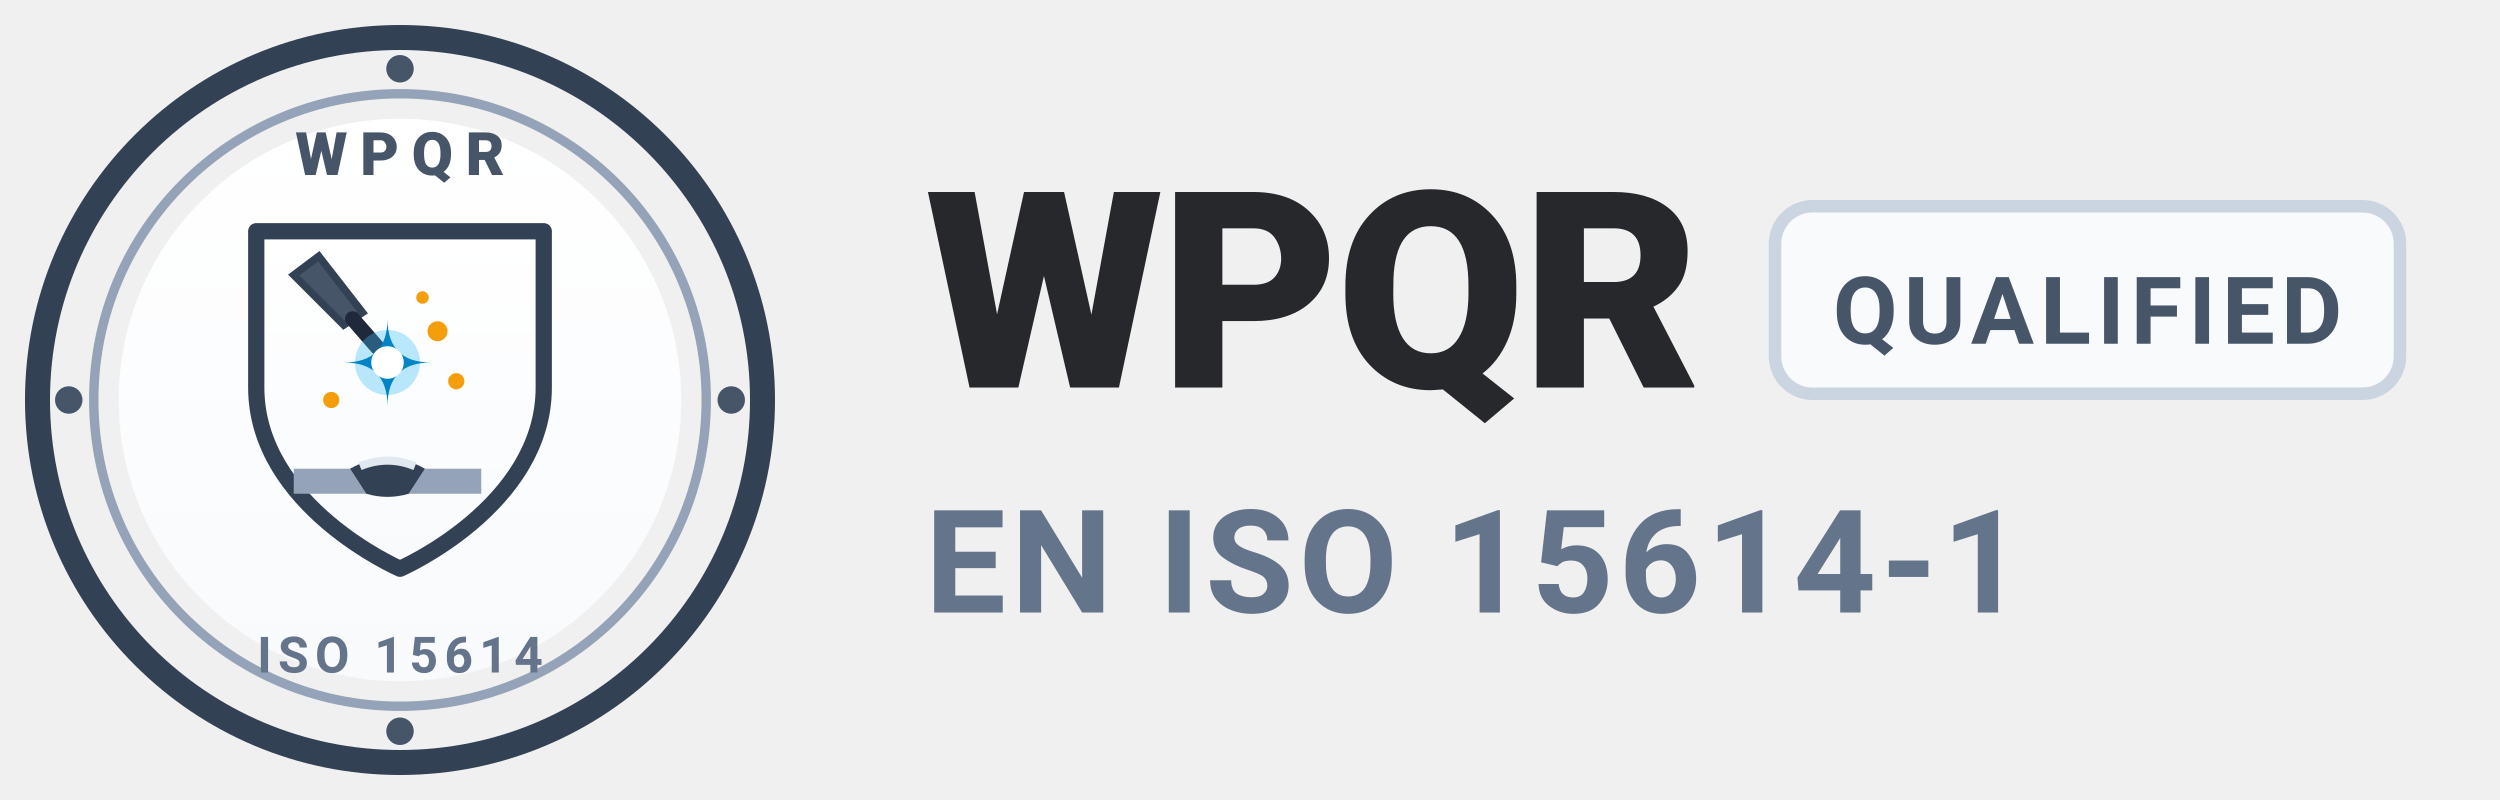
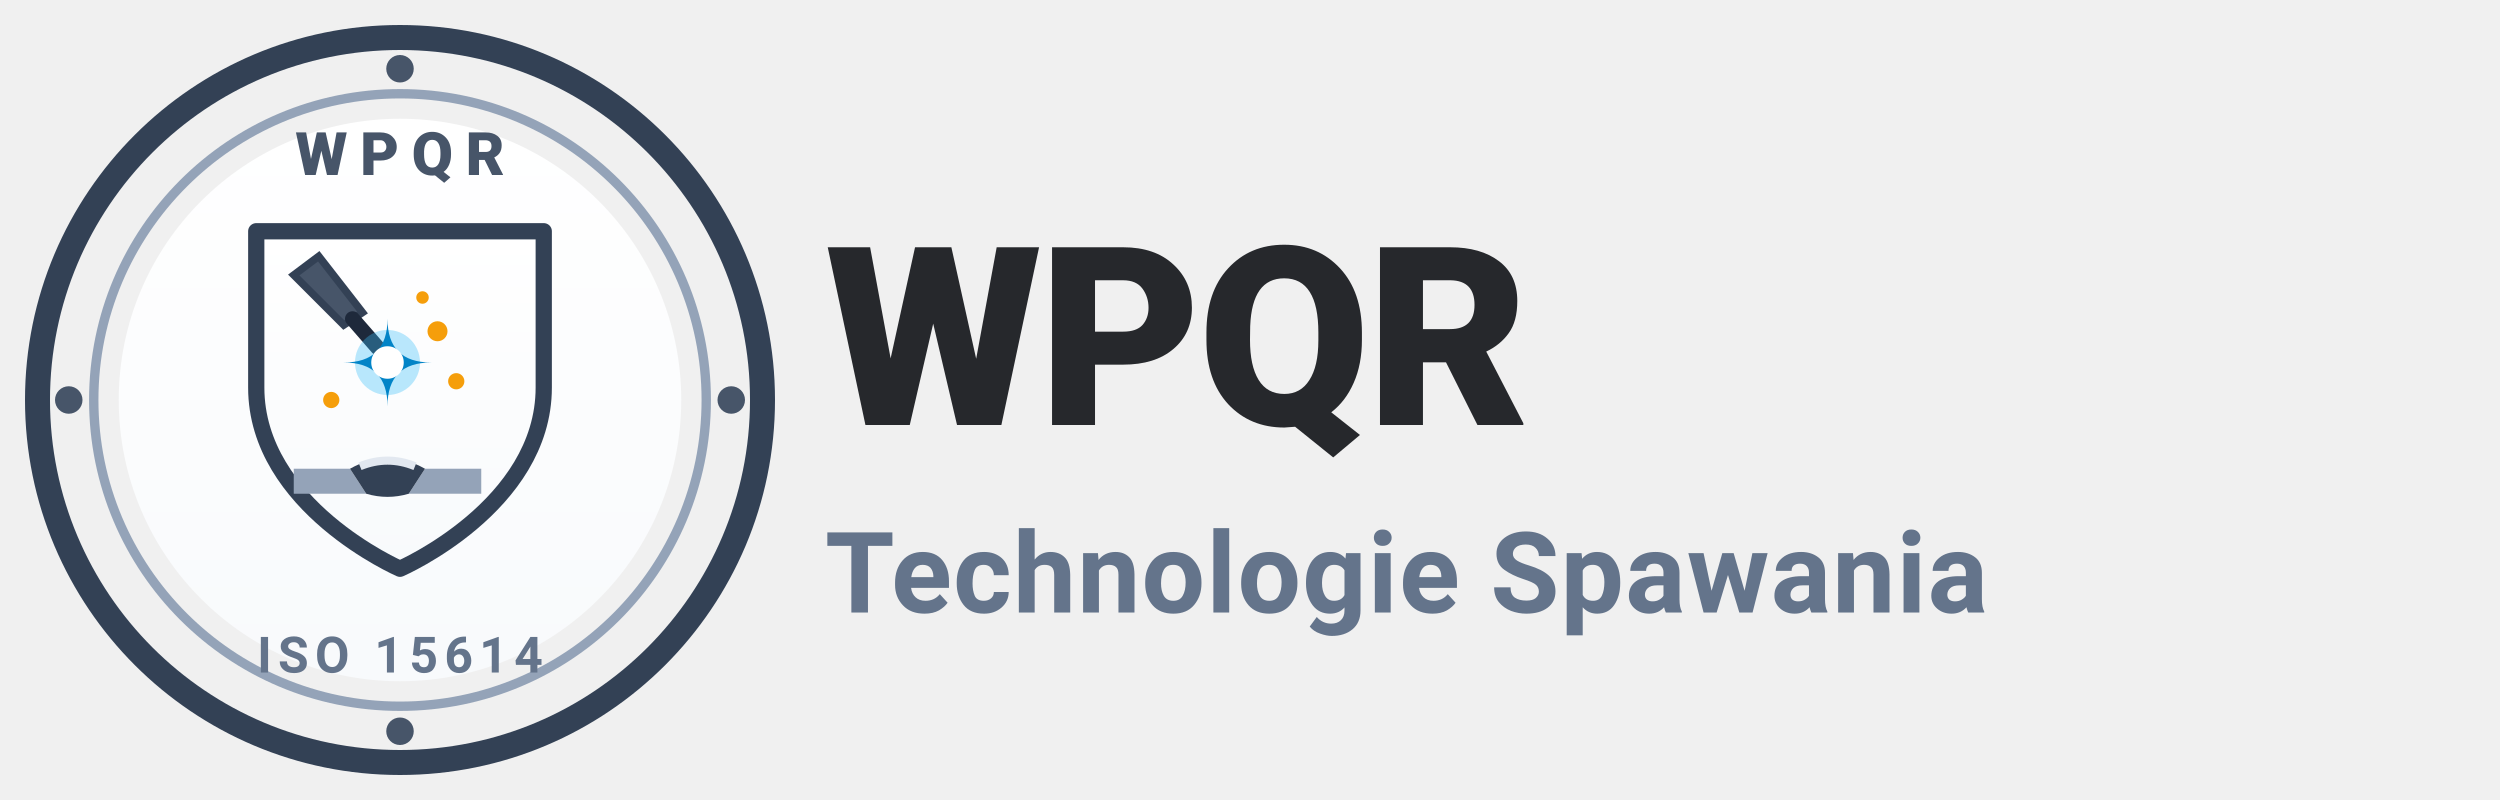
<svg xmlns="http://www.w3.org/2000/svg" viewBox="0 0 200 64" width="200" height="64" role="img" aria-label="WPQR - Welding Procedure Qualification Record / EN ISO 15614-1">
  <defs>
    <linearGradient id="wpqrGrad" x1="0" y1="0" x2="0" y2="1">
      <stop offset="0%" stop-color="#ffffff" />
      <stop offset="100%" stop-color="#f8fafc" />
    </linearGradient>
  </defs>
  <g id="wpqr-emblem">
    <circle cx="32" cy="32" r="29" fill="none" stroke="#334155" stroke-width="2" />
    <circle cx="32" cy="32" r="24.5" fill="none" stroke="#94a3b8" stroke-width="0.75" />
    <circle cx="32" cy="32" r="22.5" fill="url(#wpqrGrad)" stroke="none" />
    <circle cx="32" cy="5.5" r="1.1" fill="#475569" />
    <circle cx="32" cy="58.5" r="1.1" fill="#475569" />
    <circle cx="5.5" cy="32" r="1.1" fill="#475569" />
    <circle cx="58.5" cy="32" r="1.1" fill="#475569" />
    <path d="M20.5,18.5 L43.5,18.5 C43.5,18.5 43.5,29.5 43.5,31 C43.5,40.5 32,45.5 32,45.5 C32,45.5 20.5,40.5 20.5,31 C20.5,29.5 20.5,18.5 20.5,18.5 Z" fill="url(#wpqrGrad)" stroke="#334155" stroke-width="1.3" stroke-linejoin="round" />
    <path d="M23.5,22 L25.5,20.5 L29,25 L27.5,26 Z" fill="#475569" stroke="#334155" stroke-width="0.6" />
    <line x1="28.2" y1="25.5" x2="30.2" y2="27.8" stroke="#1e293b" stroke-width="1.2" stroke-linecap="round" />
    <circle cx="31" cy="29" r="2.6" fill="#38bdf8" opacity="0.35" />
    <path d="M31,25.5 Q31,29 34.5,29 Q31,29 31,32.5 Q31,29 27.5,29 Q31,29 31,25.5 Z" fill="#0284c7" />
    <circle cx="31" cy="29" r="1.3" fill="#ffffff" />
    <circle cx="35" cy="26.5" r="0.8" fill="#f59e0b" />
    <circle cx="36.5" cy="30.5" r="0.65" fill="#f59e0b" />
    <circle cx="26.5" cy="32" r="0.65" fill="#f59e0b" />
    <circle cx="33.8" cy="23.8" r="0.5" fill="#f59e0b" />
    <path d="M23.5,37.5 L28,37.5 L29.3,39.5 L23.5,39.5 Z" fill="#94a3b8" />
    <path d="M32.7,39.5 L34,37.5 L38.5,37.5 L38.5,39.5 Z" fill="#94a3b8" />
    <path d="M28,37.5 Q31,35.8 34,37.5 L32.7,39.5 Q31,40 29.3,39.5 Z" fill="#334155" />
    <path d="M28.8,37.3 Q31,36.4 33.2,37.3" fill="none" stroke="#e2e8f0" stroke-width="0.65" />
    <text x="32" y="14" text-anchor="middle" font-family="Montserrat, -apple-system, BlinkMacSystemFont, 'Segoe UI', Roboto, sans-serif" font-weight="800" font-size="4.8" fill="#475569" letter-spacing="1">WPQR</text>
    <text x="32" y="53.8" text-anchor="middle" font-family="Montserrat, -apple-system, BlinkMacSystemFont, 'Segoe UI', Roboto, sans-serif" font-weight="700" font-size="4" fill="#64748b" letter-spacing="0.5">ISO 15614</text>
  </g>
  <g id="wpqr-text">
-     <text x="74" y="31" font-family="Montserrat, -apple-system, BlinkMacSystemFont, 'Segoe UI', Roboto, sans-serif" font-weight="800" font-size="22" fill="#26282C" letter-spacing="-0.3">WPQR</text>
-     <rect x="142" y="16.5" width="50" height="15" rx="3" fill="#f8fafc" stroke="#cbd5e1" stroke-width="1" />
-     <text x="167" y="27.5" text-anchor="middle" font-family="Montserrat, -apple-system, BlinkMacSystemFont, 'Segoe UI', Roboto, sans-serif" font-weight="700" font-size="7.5" fill="#475569" letter-spacing="0.5">QUALIFIED</text>
-     <text x="74" y="49" font-family="Montserrat, -apple-system, BlinkMacSystemFont, 'Segoe UI', Roboto, sans-serif" font-weight="600" font-size="11.5" letter-spacing="0.4" fill="#64748b">EN ISO 15614-1</text>
+     <text x="66" y="34" font-family="Montserrat, system-ui, -apple-system, BlinkMacSystemFont, 'Segoe UI', Roboto, sans-serif" font-weight="800" font-size="20" letter-spacing="-0.3" fill="#26282C">WPQR</text>
+     <text x="66" y="49" font-family="Montserrat, system-ui, -apple-system, BlinkMacSystemFont, 'Segoe UI', Roboto, sans-serif" font-weight="600" font-size="9" letter-spacing="0.1" fill="#64748B">Technologie Spawania</text>
  </g>
</svg>
